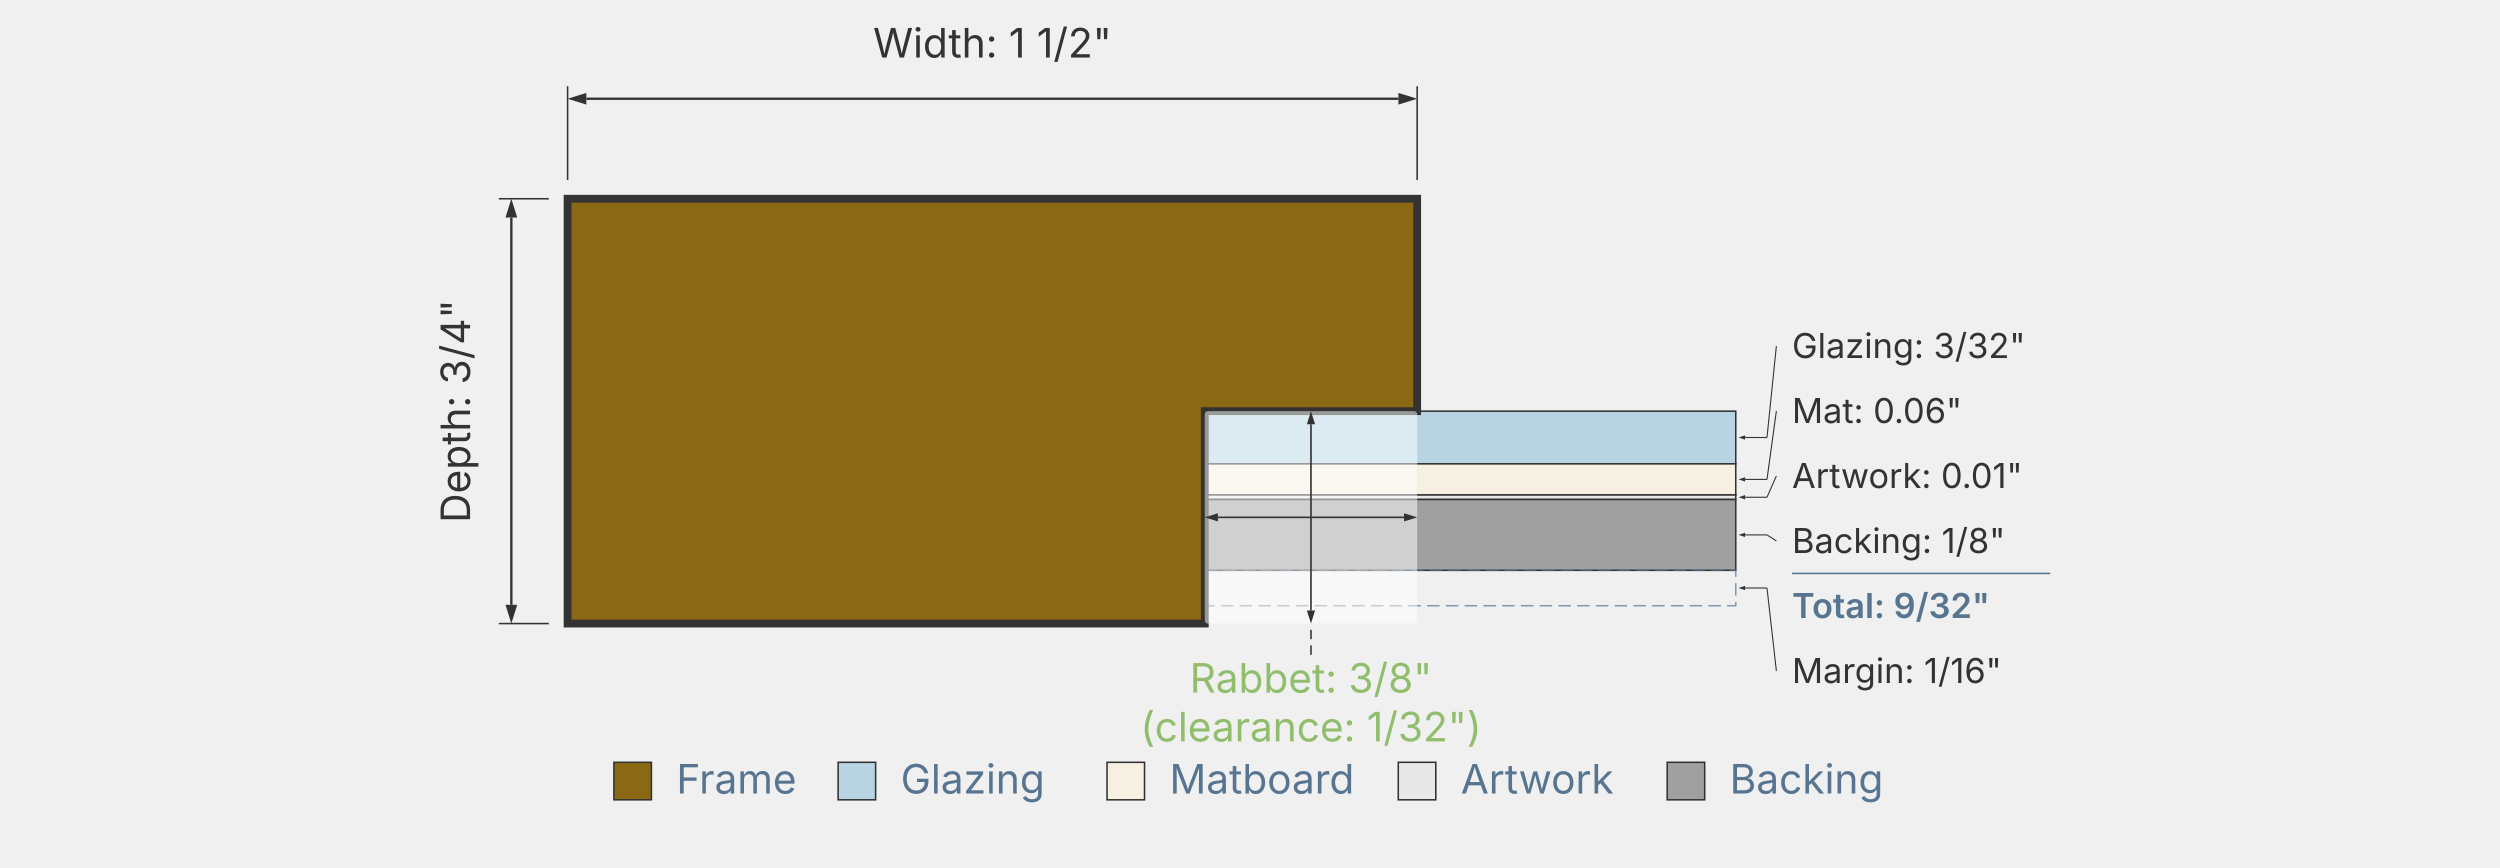
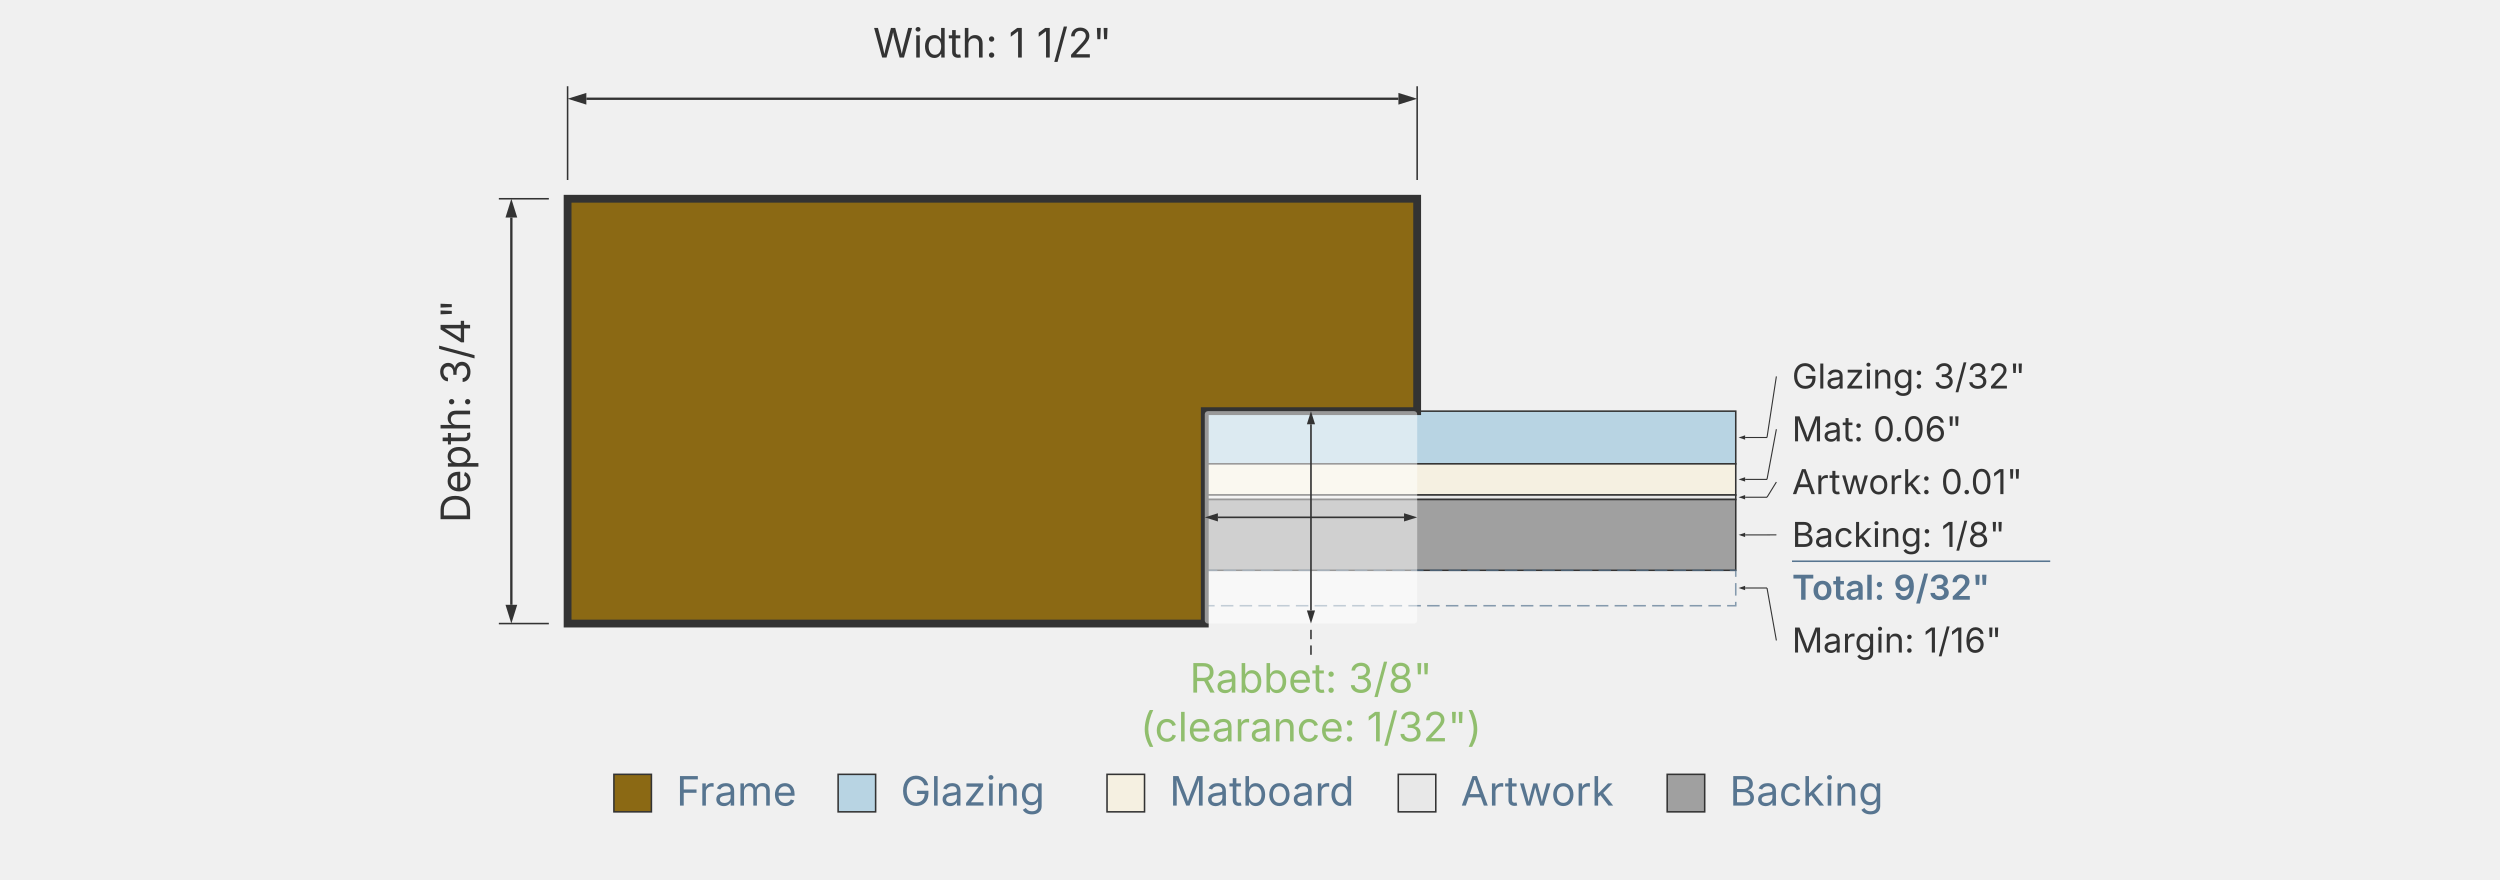
- <svg xmlns="http://www.w3.org/2000/svg" viewBox="0.00 153.23 800.00 277.53">
+ <svg xmlns="http://www.w3.org/2000/svg" viewBox="0.00 153.23 800.00 281.38">
  <g id="section-content" transform="translate(0.00, 0)">
    <g id="section-geometry">
      <rect x="385.53" y="284.80" width="169.91" height="16.86" stroke="#333333" stroke-width="0.5" fill="#B8D4E3" />
      <rect x="385.53" y="301.66" width="169.91" height="9.97" stroke="#333333" stroke-width="0.5" fill="#F5F0E1" />
      <rect x="385.53" y="311.62" width="169.91" height="1.45" stroke="#333333" stroke-width="0.5" fill="#E8E8E8" />
      <rect x="385.53" y="313.07" width="169.91" height="22.66" stroke="#333333" stroke-width="0.5" fill="#A0A0A0" />
      <rect x="385.53" y="335.73" width="169.91" height="11.33" stroke="#577590" stroke-width="0.5" stroke-dasharray="4,2" fill="none" opacity="0.7" />
      <polygon points="181.63,216.83 453.49,216.83 453.49,284.80 385.53,284.80 385.53,352.77 181.63,352.77" stroke="#333333" stroke-width="2.5" fill="#8B6914" />
    </g>
    <g id="section-dimensions">
      <line x1="175.63" y1="216.83" x2="159.63" y2="216.83" stroke="#333333" stroke-width="0.5" />
      <line x1="175.63" y1="352.77" x2="159.63" y2="352.77" stroke="#333333" stroke-width="0.5" />
      <polygon points="163.63,216.83 161.76,222.83 165.51,222.83" fill="#333333" data-arrow="true" />
      <line x1="163.63" y1="222.83" x2="163.63" y2="346.77" stroke="#333333" stroke-width="0.75" />
      <polygon points="163.63,352.77 165.51,346.77 161.76,346.77" fill="#333333" data-arrow="true" />
      <text x="150.43" y="284.80" fill="#333333" font-family="Inter, system-ui, -apple-system, sans-serif" font-size="13px" text-anchor="middle" transform="rotate(-90 150.43 284.80)">Depth: 3/4"</text>
      <line x1="181.63" y1="210.83" x2="181.63" y2="180.83" stroke="#333333" stroke-width="0.5" />
      <line x1="453.49" y1="210.83" x2="453.49" y2="180.83" stroke="#333333" stroke-width="0.5" />
      <polygon points="181.63,184.83 187.63,186.71 187.63,182.96" fill="#333333" data-arrow="true" />
      <line x1="187.63" y1="184.83" x2="447.49" y2="184.83" stroke="#333333" stroke-width="0.75" />
      <polygon points="453.49,184.83 447.49,182.96 447.49,186.71" fill="#333333" data-arrow="true" />
      <text transform="translate(317.56, 171.63)" fill="#333333" font-family="Inter, system-ui, -apple-system, sans-serif" font-size="13px" text-anchor="middle">Width: 1 1/2"</text>
      <rect x="385.53" y="284.80" width="67.97" height="67.97" fill="#FFFFFF" fill-opacity="0.5" stroke="none" rx="1" />
      <polygon points="385.53,318.78 389.73,320.10 389.73,317.47" fill="#333333" data-arrow="true" />
      <line x1="389.73" y1="318.78" x2="449.29" y2="318.78" stroke="#333333" stroke-width="0.525" />
      <polygon points="453.49,318.78 449.29,317.47 449.29,320.10" fill="#333333" data-arrow="true" />
      <polygon points="419.51,284.80 418.20,289.00 420.82,289.00" fill="#333333" data-arrow="true" />
      <line x1="419.51" y1="289.00" x2="419.51" y2="348.57" stroke="#333333" stroke-width="0.525" />
      <polygon points="419.51,352.77 420.82,348.57 418.20,348.57" fill="#333333" data-arrow="true" />
      <polygon points="556.34,293.23 558.44,293.93 558.44,292.53" fill="#333333" data-arrow="true" />
      <line x1="558.44" y1="293.23" x2="565.44" y2="293.23" stroke="#333333" stroke-width="0.35" />
-       <line x1="565.44" y1="293.23" x2="568.44" y2="263.93" stroke="#333333" stroke-width="0.35" />
-       <text transform="translate(573.44, 267.80)" fill="#333333" font-family="Inter, system-ui, -apple-system, sans-serif" font-size="11.0px">Glazing: 3/32"</text>
+       <line x1="565.44" y1="293.23" x2="568.44" y2="273.68" stroke="#333333" stroke-width="0.35" />
+       <text transform="translate(573.44, 277.55)" fill="#333333" font-family="Inter, system-ui, -apple-system, sans-serif" font-size="11.0px">Glazing: 3/32"</text>
      <polygon points="556.34,306.64 558.44,307.34 558.44,305.94" fill="#333333" data-arrow="true" />
      <line x1="558.44" y1="306.64" x2="565.44" y2="306.64" stroke="#333333" stroke-width="0.35" />
-       <line x1="565.44" y1="306.64" x2="568.44" y2="284.73" stroke="#333333" stroke-width="0.35" />
-       <text transform="translate(573.44, 288.60)" fill="#333333" font-family="Inter, system-ui, -apple-system, sans-serif" font-size="11.0px">Mat: 0.06"</text>
+       <line x1="565.44" y1="306.64" x2="568.44" y2="290.58" stroke="#333333" stroke-width="0.35" />
+       <text transform="translate(573.44, 294.45)" fill="#333333" font-family="Inter, system-ui, -apple-system, sans-serif" font-size="11.0px">Mat: 0.06"</text>
      <polygon points="556.34,312.35 558.44,313.05 558.44,311.65" fill="#333333" data-arrow="true" />
      <line x1="558.44" y1="312.35" x2="565.44" y2="312.35" stroke="#333333" stroke-width="0.35" />
-       <line x1="565.44" y1="312.35" x2="568.44" y2="305.53" stroke="#333333" stroke-width="0.35" />
-       <text transform="translate(573.44, 309.40)" fill="#333333" font-family="Inter, system-ui, -apple-system, sans-serif" font-size="11.0px">Artwork: 0.01"</text>
+       <line x1="565.44" y1="312.35" x2="568.44" y2="307.48" stroke="#333333" stroke-width="0.35" />
+       <text transform="translate(573.44, 311.35)" fill="#333333" font-family="Inter, system-ui, -apple-system, sans-serif" font-size="11.0px">Artwork: 0.01"</text>
      <polygon points="556.34,324.40 558.44,325.10 558.44,323.70" fill="#333333" data-arrow="true" />
      <line x1="558.44" y1="324.40" x2="565.44" y2="324.40" stroke="#333333" stroke-width="0.35" />
-       <line x1="565.44" y1="324.40" x2="568.44" y2="326.33" stroke="#333333" stroke-width="0.35" />
-       <text transform="translate(573.44, 330.20)" fill="#333333" font-family="Inter, system-ui, -apple-system, sans-serif" font-size="11.0px">Backing: 1/8"</text>
-       <line x1="573.44" y1="336.73" x2="656.07" y2="336.73" stroke="#577590" stroke-width="0.5" />
-       <text transform="translate(573.44, 351.00)" fill="#577590" font-family="Inter, system-ui, -apple-system, sans-serif" font-size="11.0px" font-weight="600">Total: 9/32"</text>
+       <line x1="565.44" y1="324.40" x2="568.44" y2="324.38" stroke="#333333" stroke-width="0.35" />
+       <text transform="translate(573.44, 328.25)" fill="#333333" font-family="Inter, system-ui, -apple-system, sans-serif" font-size="11.0px">Backing: 1/8"</text>
+       <line x1="573.44" y1="332.83" x2="656.07" y2="332.83" stroke="#577590" stroke-width="0.5" />
+       <text transform="translate(573.44, 345.15)" fill="#577590" font-family="Inter, system-ui, -apple-system, sans-serif" font-size="11.0px" font-weight="600">Total: 9/32"</text>
      <polygon points="556.34,341.39 558.44,342.09 558.44,340.69" fill="#333333" data-arrow="true" />
      <line x1="558.44" y1="341.39" x2="565.44" y2="341.39" stroke="#333333" stroke-width="0.35" />
-       <line x1="565.44" y1="341.39" x2="568.44" y2="367.93" stroke="#333333" stroke-width="0.35" />
-       <text transform="translate(573.44, 371.80)" fill="#333333" font-family="Inter, system-ui, -apple-system, sans-serif" font-size="11.0px">Margin: 1/16"</text>
+       <line x1="565.44" y1="341.39" x2="568.44" y2="358.18" stroke="#333333" stroke-width="0.35" />
+       <text transform="translate(573.44, 362.05)" fill="#333333" font-family="Inter, system-ui, -apple-system, sans-serif" font-size="11.0px">Margin: 1/16"</text>
      <line x1="419.51" y1="354.77" x2="419.51" y2="362.77" stroke="#333333" stroke-width="0.5" stroke-dasharray="3,2" />
      <text transform="translate(419.51, 374.87)" fill="#90be6d" font-family="Inter, system-ui, -apple-system, sans-serif" font-size="13px" text-anchor="middle">Rabbet: 3/8"</text>
      <text transform="translate(419.51, 390.47)" fill="#90be6d" font-family="Inter, system-ui, -apple-system, sans-serif" font-size="13px" text-anchor="middle">(clearance: 1/32")</text>
    </g>
  </g>
  <g id="legend">
-     <rect x="196.45" y="397.17" width="12" height="12" fill="#8B6914" stroke="#333333" stroke-width="0.5" />
-     <text transform="translate(216.45, 407.17)" fill="#577590" font-family="Inter, system-ui, -apple-system, sans-serif" font-size="13px">Frame</text>
-     <rect x="268.20" y="397.17" width="12" height="12" fill="#B8D4E3" stroke="#333333" stroke-width="0.5" />
-     <text transform="translate(288.20, 407.17)" fill="#577590" font-family="Inter, system-ui, -apple-system, sans-serif" font-size="13px">Glazing</text>
-     <rect x="354.25" y="397.17" width="12" height="12" fill="#F5F0E1" stroke="#333333" stroke-width="0.5" />
-     <text transform="translate(374.25, 407.17)" fill="#577590" font-family="Inter, system-ui, -apple-system, sans-serif" font-size="13px">Matboard</text>
-     <rect x="447.45" y="397.17" width="12" height="12" fill="#E8E8E8" stroke="#333333" stroke-width="0.5" />
-     <text transform="translate(467.45, 407.17)" fill="#577590" font-family="Inter, system-ui, -apple-system, sans-serif" font-size="13px">Artwork</text>
-     <rect x="533.50" y="397.17" width="12" height="12" fill="#A0A0A0" stroke="#333333" stroke-width="0.5" />
-     <text transform="translate(553.50, 407.17)" fill="#577590" font-family="Inter, system-ui, -apple-system, sans-serif" font-size="13px">Backing</text>
+     <rect x="196.45" y="401.02" width="12" height="12" fill="#8B6914" stroke="#333333" stroke-width="0.5" />
+     <text transform="translate(216.45, 411.02)" fill="#577590" font-family="Inter, system-ui, -apple-system, sans-serif" font-size="13px">Frame</text>
+     <rect x="268.20" y="401.02" width="12" height="12" fill="#B8D4E3" stroke="#333333" stroke-width="0.5" />
+     <text transform="translate(288.20, 411.02)" fill="#577590" font-family="Inter, system-ui, -apple-system, sans-serif" font-size="13px">Glazing</text>
+     <rect x="354.25" y="401.02" width="12" height="12" fill="#F5F0E1" stroke="#333333" stroke-width="0.5" />
+     <text transform="translate(374.25, 411.02)" fill="#577590" font-family="Inter, system-ui, -apple-system, sans-serif" font-size="13px">Matboard</text>
+     <rect x="447.45" y="401.02" width="12" height="12" fill="#E8E8E8" stroke="#333333" stroke-width="0.5" />
+     <text transform="translate(467.45, 411.02)" fill="#577590" font-family="Inter, system-ui, -apple-system, sans-serif" font-size="13px">Artwork</text>
+     <rect x="533.50" y="401.02" width="12" height="12" fill="#A0A0A0" stroke="#333333" stroke-width="0.5" />
+     <text transform="translate(553.50, 411.02)" fill="#577590" font-family="Inter, system-ui, -apple-system, sans-serif" font-size="13px">Backing</text>
  </g>
</svg>
